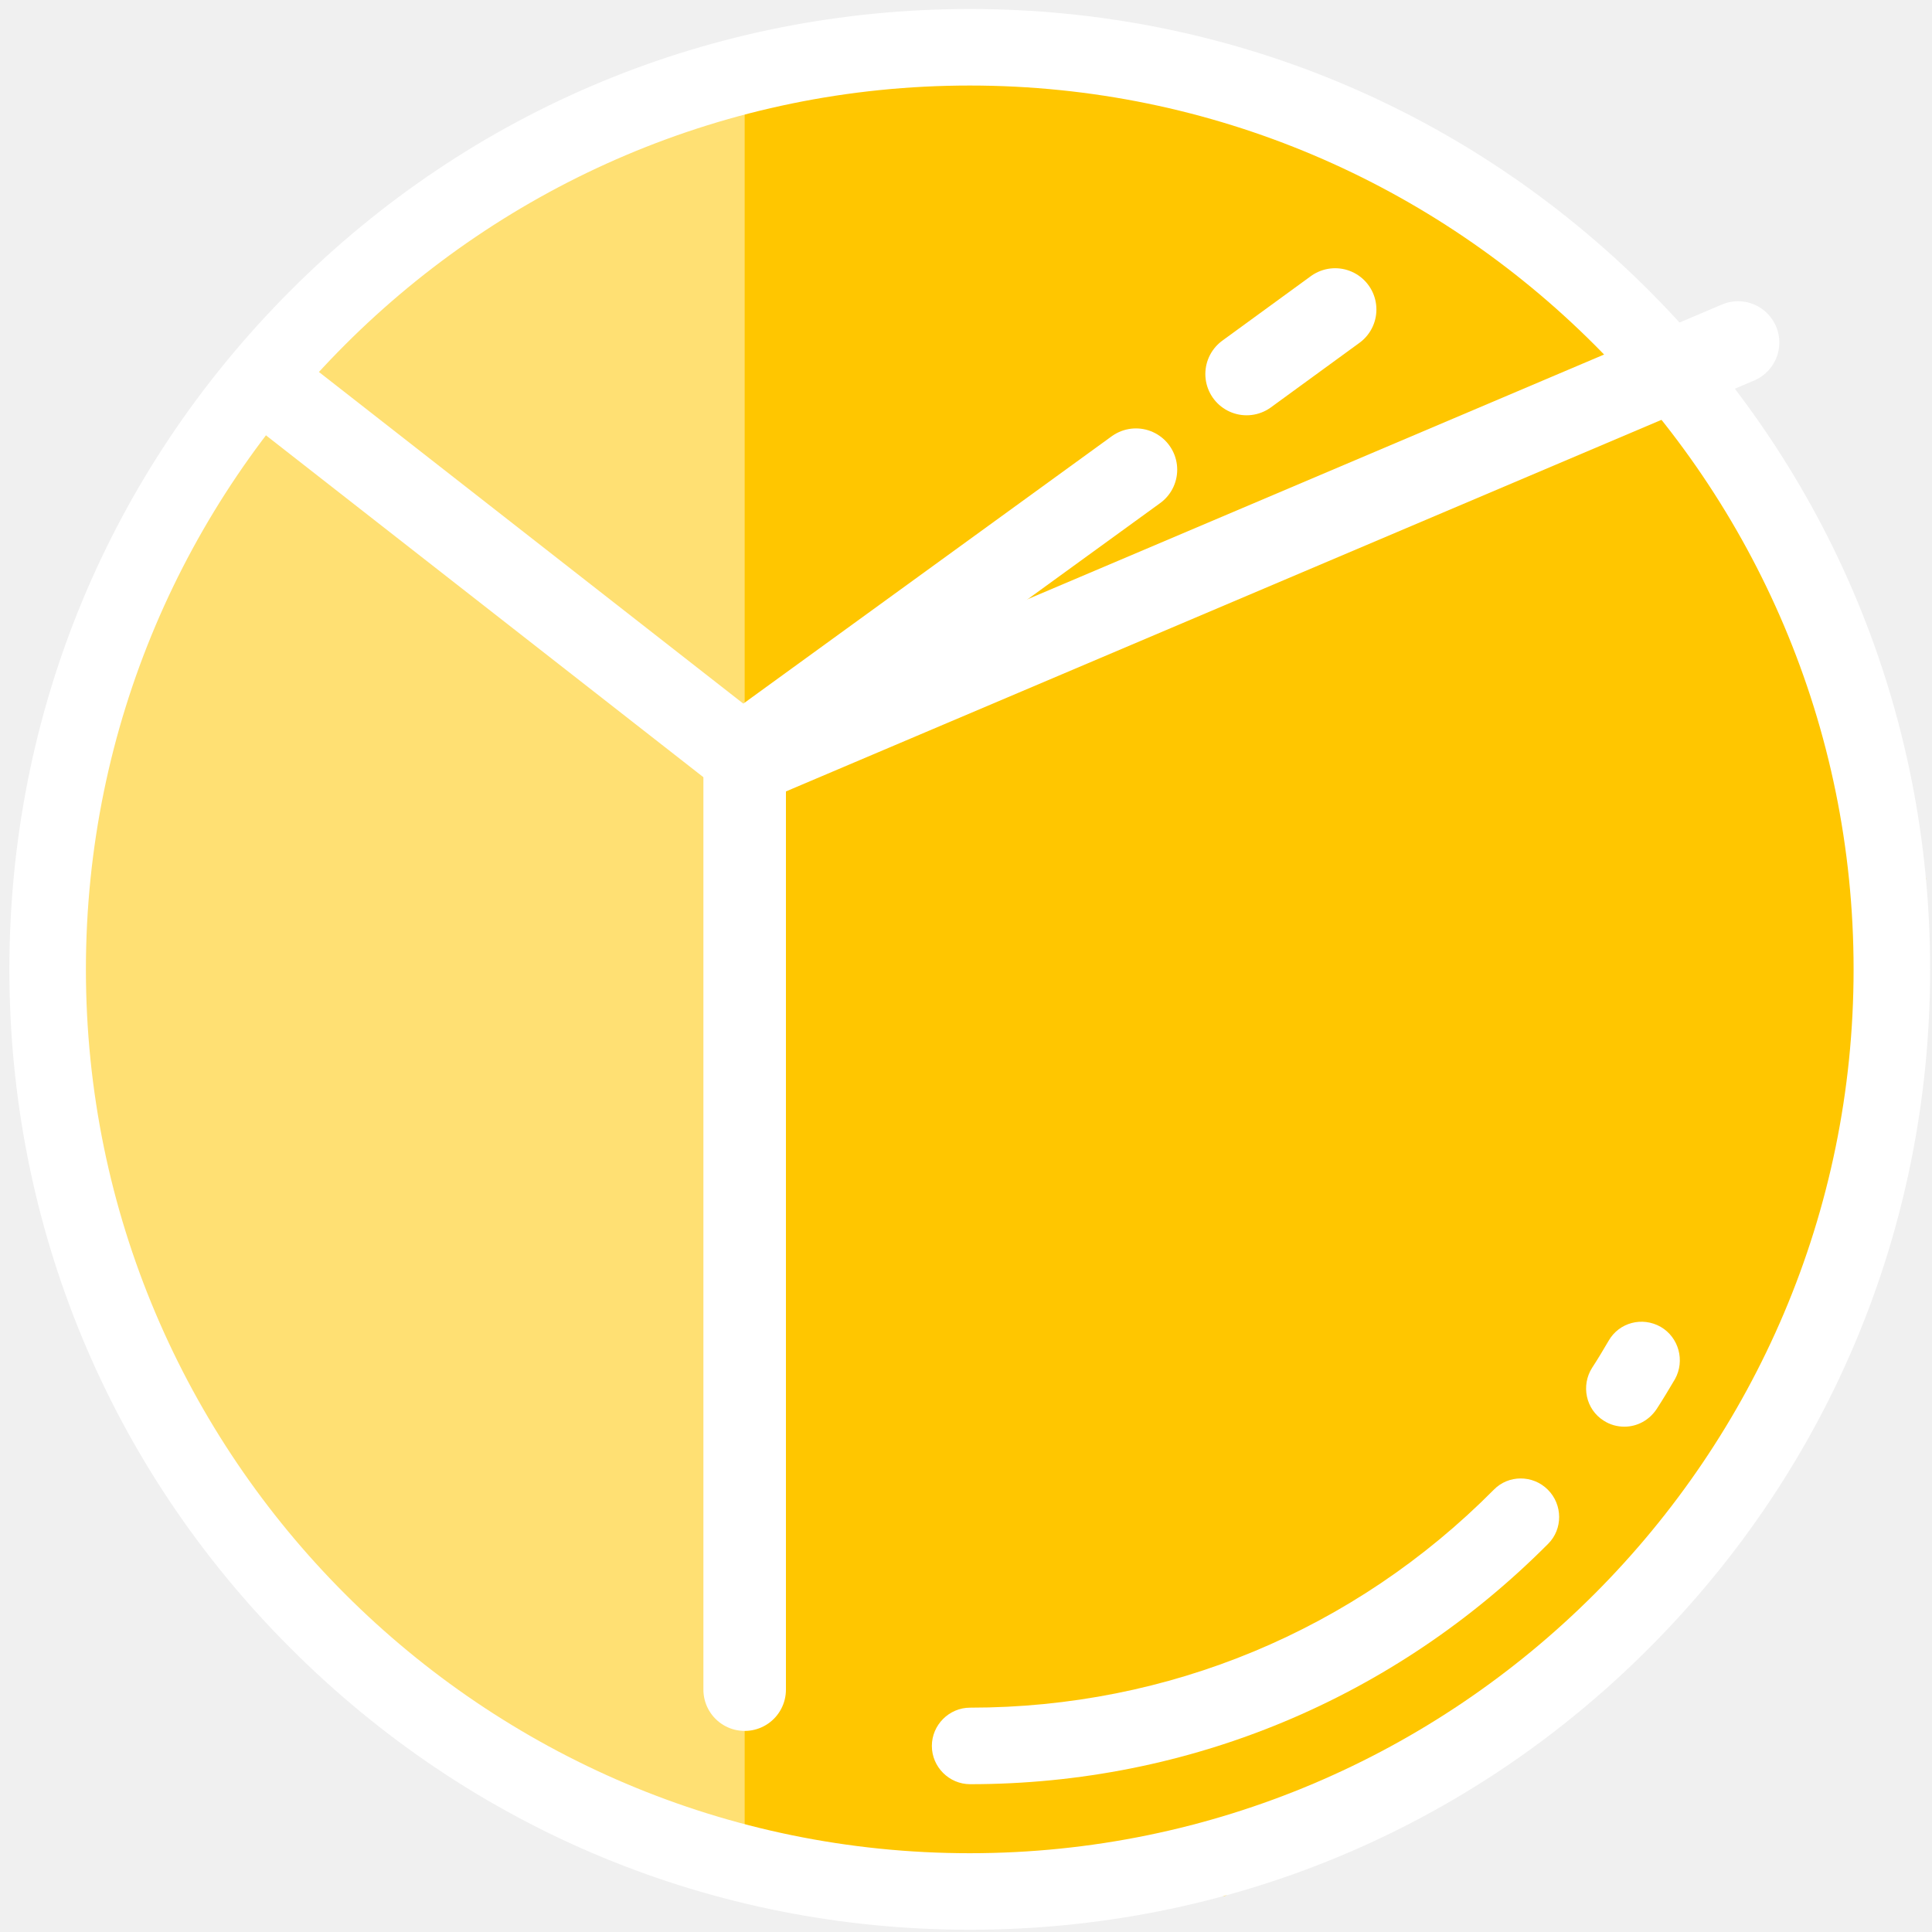
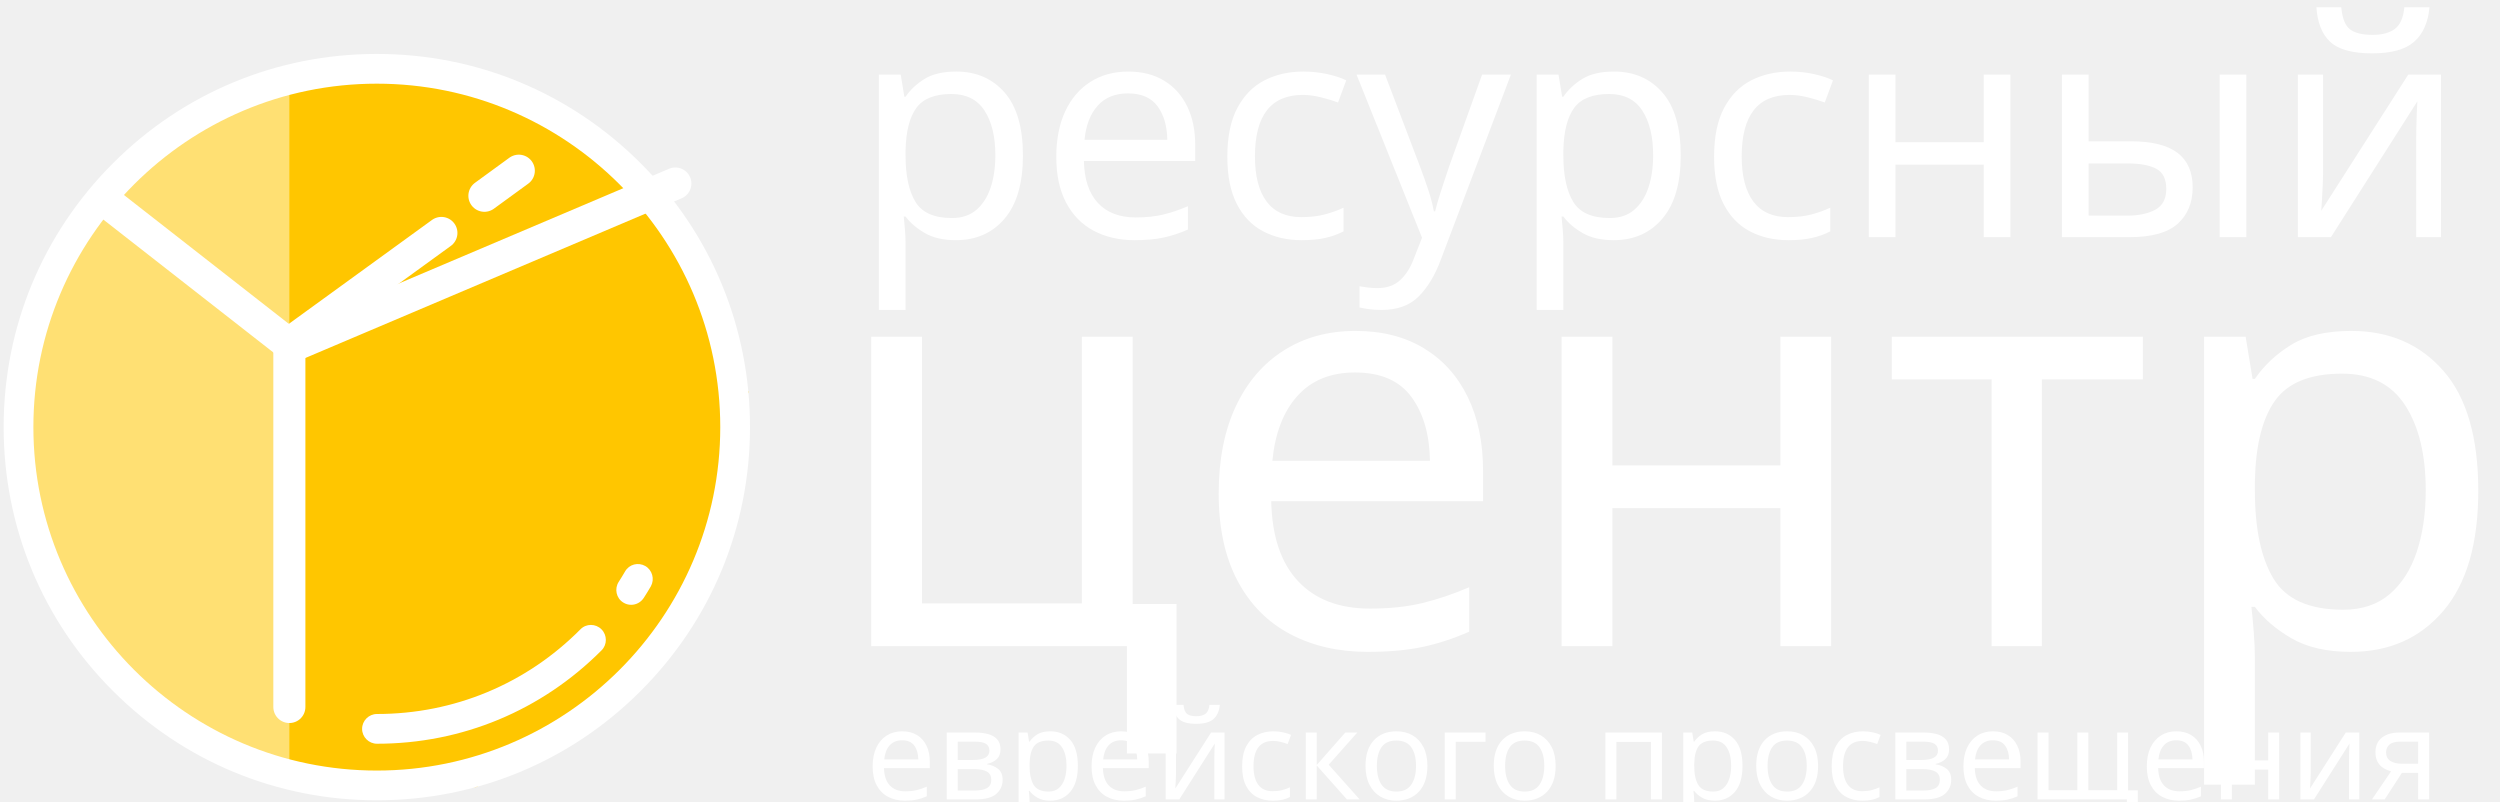
- <svg xmlns="http://www.w3.org/2000/svg" version="1.1" id="Слой_1" x="0px" y="0px" viewBox="0 0 515 515" style="enable-background:new 0 0 515 515;" xml:space="preserve">
-   <style type="text/css">
+ <svg xmlns="http://www.w3.org/2000/svg" version="1.1" id="Слой_1" x="0px" y="0px" viewBox="0 0 1715 550" xml:space="preserve" width="1715" height="550">
+   <defs id="defs92" />
+   <style type="text/css" id="style53">
	.st0{fill:#FFE073;}
	.st1{fill:#FFC600;}
	.st2{fill:#FFFFFF;}
	.st3{fill:none;stroke:#FFFFFF;stroke-width:22;stroke-linecap:round;stroke-miterlimit:10;}
</style>
-   <g id="Слой_2_1_">
- </g>
-   <g id="Layer_1">
-     <polygon class="st0" points="201.3,505.4 160.5,485.4 100.5,452.4 18.5,336.4 18.5,214.4 43.5,131.4 115.5,56.4 206.5,19.4  " />
-     <polyline class="st1" points="375.5,38.4 454.5,105.4 513.4,234.2 480.5,366.3 403.5,460.4 326.5,505.4 198.5,499.4 198.5,16.3    367.5,28.9  " />
-     <g>
-       <g>
-         <path class="st2" d="M439.5,77.4c-48.4-48.4-112.6-75-181-75s-132.7,26.6-181,75c-48.4,48.4-75,112.6-75,181s26.6,132.7,75,181     c48.4,48.4,112.6,75,181,75s132.7-26.6,181-75c48.4-48.4,75-112.6,75-181S487.9,125.8,439.5,77.4z M258.5,494     C128.6,494,22.9,388.3,22.9,258.4S128.6,22.8,258.5,22.8s235.6,105.7,235.6,235.6S388.4,494,258.5,494z" />
+   <g id="Слой_2_1_" transform="translate(0,35)" />
+   <g id="Layer_1" transform="translate(0,34.6)">
+     <polygon class="st0" points="201.3,505.4 160.5,485.4 100.5,452.4 18.5,336.4 18.5,214.4 43.5,131.4 115.5,56.4 206.5,19.4 " id="polygon56" style="fill:#ffe073" />
+     <polyline class="st1" points="375.5,38.4 454.5,105.4 513.4,234.2 480.5,366.3 403.5,460.4 326.5,505.4 198.5,499.4 198.5,16.3    367.5,28.9  " id="polyline58" style="fill:#ffc600" />
+     <g id="g64">
+       <g id="g62">
+         <path class="st2" d="M 439.5,77.4 C 391.1,29 326.9,2.4 258.5,2.4 c -68.4,0 -132.7,26.6 -181,75 -48.4,48.4 -75,112.6 -75,181 0,68.4 26.6,132.7 75,181 48.4,48.4 112.6,75 181,75 68.4,0 132.7,-26.6 181,-75 48.4,-48.4 75,-112.6 75,-181 0,-68.4 -26.6,-132.6 -75,-181 z M 258.5,494 C 128.6,494 22.9,388.3 22.9,258.4 22.9,128.5 128.6,22.8 258.5,22.8 388.4,22.8 494.1,128.5 494.1,258.4 494.1,388.3 388.4,494 258.5,494 Z" id="path60" style="fill:#ffffff" />
      </g>
    </g>
-     <g>
-       <g>
-         <path class="st2" d="M412.6,397.1c-4-4-10.5-4-14.4,0c-37.2,37.5-86.8,58.1-139.6,58.1c-5.6,0-10.2,4.6-10.2,10.2     s4.6,10.2,10.2,10.2c58.3,0,113-22.8,154.1-64.1C416.6,407.6,416.6,401.1,412.6,397.1z" />
+     <g id="g70">
+       <g id="g68">
+         <path class="st2" d="m 412.6,397.1 c -4,-4 -10.5,-4 -14.4,0 -37.2,37.5 -86.8,58.1 -139.6,58.1 -5.6,0 -10.2,4.6 -10.2,10.2 0,5.6 4.6,10.2 10.2,10.2 58.3,0 113,-22.8 154.1,-64.1 3.9,-3.9 3.9,-10.4 -0.1,-14.4 z" id="path66" style="fill:#ffffff" />
      </g>
    </g>
-     <g>
-       <g>
-         <path class="st2" d="M442.7,353.7c-4.9-2.8-11.1-1.2-13.9,3.7c-1.4,2.4-2.9,4.9-4.4,7.2c-3,4.7-1.7,11.1,3.1,14.1     c1.7,1.1,3.6,1.6,5.5,1.6c3.4,0,6.6-1.7,8.6-4.7c1.7-2.6,3.3-5.3,4.9-8C449.2,362.7,447.5,356.5,442.7,353.7z" />
+     <g id="g76">
+       <g id="g74">
+         <path class="st2" d="m 442.7,353.7 c -4.9,-2.8 -11.1,-1.2 -13.9,3.7 -1.4,2.4 -2.9,4.9 -4.4,7.2 -3,4.7 -1.7,11.1 3.1,14.1 1.7,1.1 3.6,1.6 5.5,1.6 3.4,0 6.6,-1.7 8.6,-4.7 1.7,-2.6 3.3,-5.3 4.9,-8 2.7,-4.9 1,-11.1 -3.8,-13.9 z" id="path72" style="fill:#ffffff" />
      </g>
    </g>
-     <line class="st3" x1="198.5" y1="450.4" x2="198.5" y2="204.4" />
-     <line class="st3" x1="201.3" y1="202.5" x2="463.3" y2="91.3" />
-     <line class="st3" x1="198.9" y1="200.6" x2="302.8" y2="125.2" />
-     <line class="st3" x1="332.3" y1="99.7" x2="355.9" y2="82.5" />
-     <line class="st3" x1="196.7" y1="200.4" x2="71.3" y2="102.4" />
+     <line class="st3" x1="198.5" y1="450.4" x2="198.5" y2="204.4" id="line78" style="fill:none;stroke:#ffffff;stroke-width:22;stroke-linecap:round;stroke-miterlimit:10" />
+     <line class="st3" x1="201.3" y1="202.5" x2="463.3" y2="91.3" id="line80" style="fill:none;stroke:#ffffff;stroke-width:22;stroke-linecap:round;stroke-miterlimit:10" />
+     <line class="st3" x1="198.9" y1="200.6" x2="302.8" y2="125.2" id="line82" style="fill:none;stroke:#ffffff;stroke-width:22;stroke-linecap:round;stroke-miterlimit:10" />
+     <line class="st3" x1="332.3" y1="99.7" x2="355.9" y2="82.5" id="line84" style="fill:none;stroke:#ffffff;stroke-width:22;stroke-linecap:round;stroke-miterlimit:10" />
+     <line class="st3" x1="196.7" y1="200.4" x2="71.3" y2="102.4" id="line86" style="fill:none;stroke:#ffffff;stroke-width:22;stroke-linecap:round;stroke-miterlimit:10" />
  </g>
+   <text xml:space="preserve" style="font-style:normal;font-weight:normal;font-size:26.667px;line-height:1.25;font-family:sans-serif;letter-spacing:0px;word-spacing:0px;fill:#000000;fill-opacity:1;stroke:none;stroke-width:0.754" x="225.855" y="370.227" id="text108">
+     <tspan id="tspan106" x="225.855" y="393.821" style="font-style:normal;font-variant:normal;font-weight:normal;font-stretch:normal;font-size:26.667px;font-family:'zero 5';-inkscape-font-specification:'zero 5, ';fill:#ffffff;stroke-width:0.754" />
+   </text>
+   <text xml:space="preserve" style="font-style:normal;font-weight:normal;font-size:227.195px;line-height:1.25;font-family:sans-serif;letter-spacing:0px;word-spacing:0px;fill:#000000;fill-opacity:1;stroke:none;stroke-width:5.68" x="563.964" y="443.228" id="text112">
+     <tspan x="563.964" y="443.228" style="font-style:normal;font-variant:normal;font-weight:normal;font-stretch:normal;font-size:396.003px;font-family:aMavickFont;-inkscape-font-specification:aMavickFont;fill:#ffffff;stroke-width:5.68" id="tspan135">центр</tspan>
+   </text>
+   <text xml:space="preserve" style="font-style:normal;font-weight:normal;font-size:208.044px;line-height:1.25;font-family:sans-serif;letter-spacing:0px;word-spacing:0px;fill:#000000;fill-opacity:1;stroke:none;stroke-width:5.201" x="585.229" y="162.684" id="text145">
+     <tspan id="tspan143" x="585.229" y="162.684" style="font-style:normal;font-variant:normal;font-weight:normal;font-stretch:normal;font-family:aMavickFont;-inkscape-font-specification:aMavickFont;fill:#ffffff;stroke-width:5.201">ресурсный</tspan>
+   </text>
+   <text xml:space="preserve" style="font-style:normal;font-variant:normal;font-weight:normal;font-stretch:normal;font-size:85.576px;line-height:1.25;font-family:aMavickFont;-inkscape-font-specification:aMavickFont;letter-spacing:0px;word-spacing:0px;fill:#ffffff;fill-opacity:1;stroke:none;stroke-width:2.139" x="593.924" y="548.401" id="text149">
+     <tspan id="tspan147" x="593.924" y="548.401" style="stroke-width:2.139">еврейского просвещения</tspan>
+   </text>
</svg>
